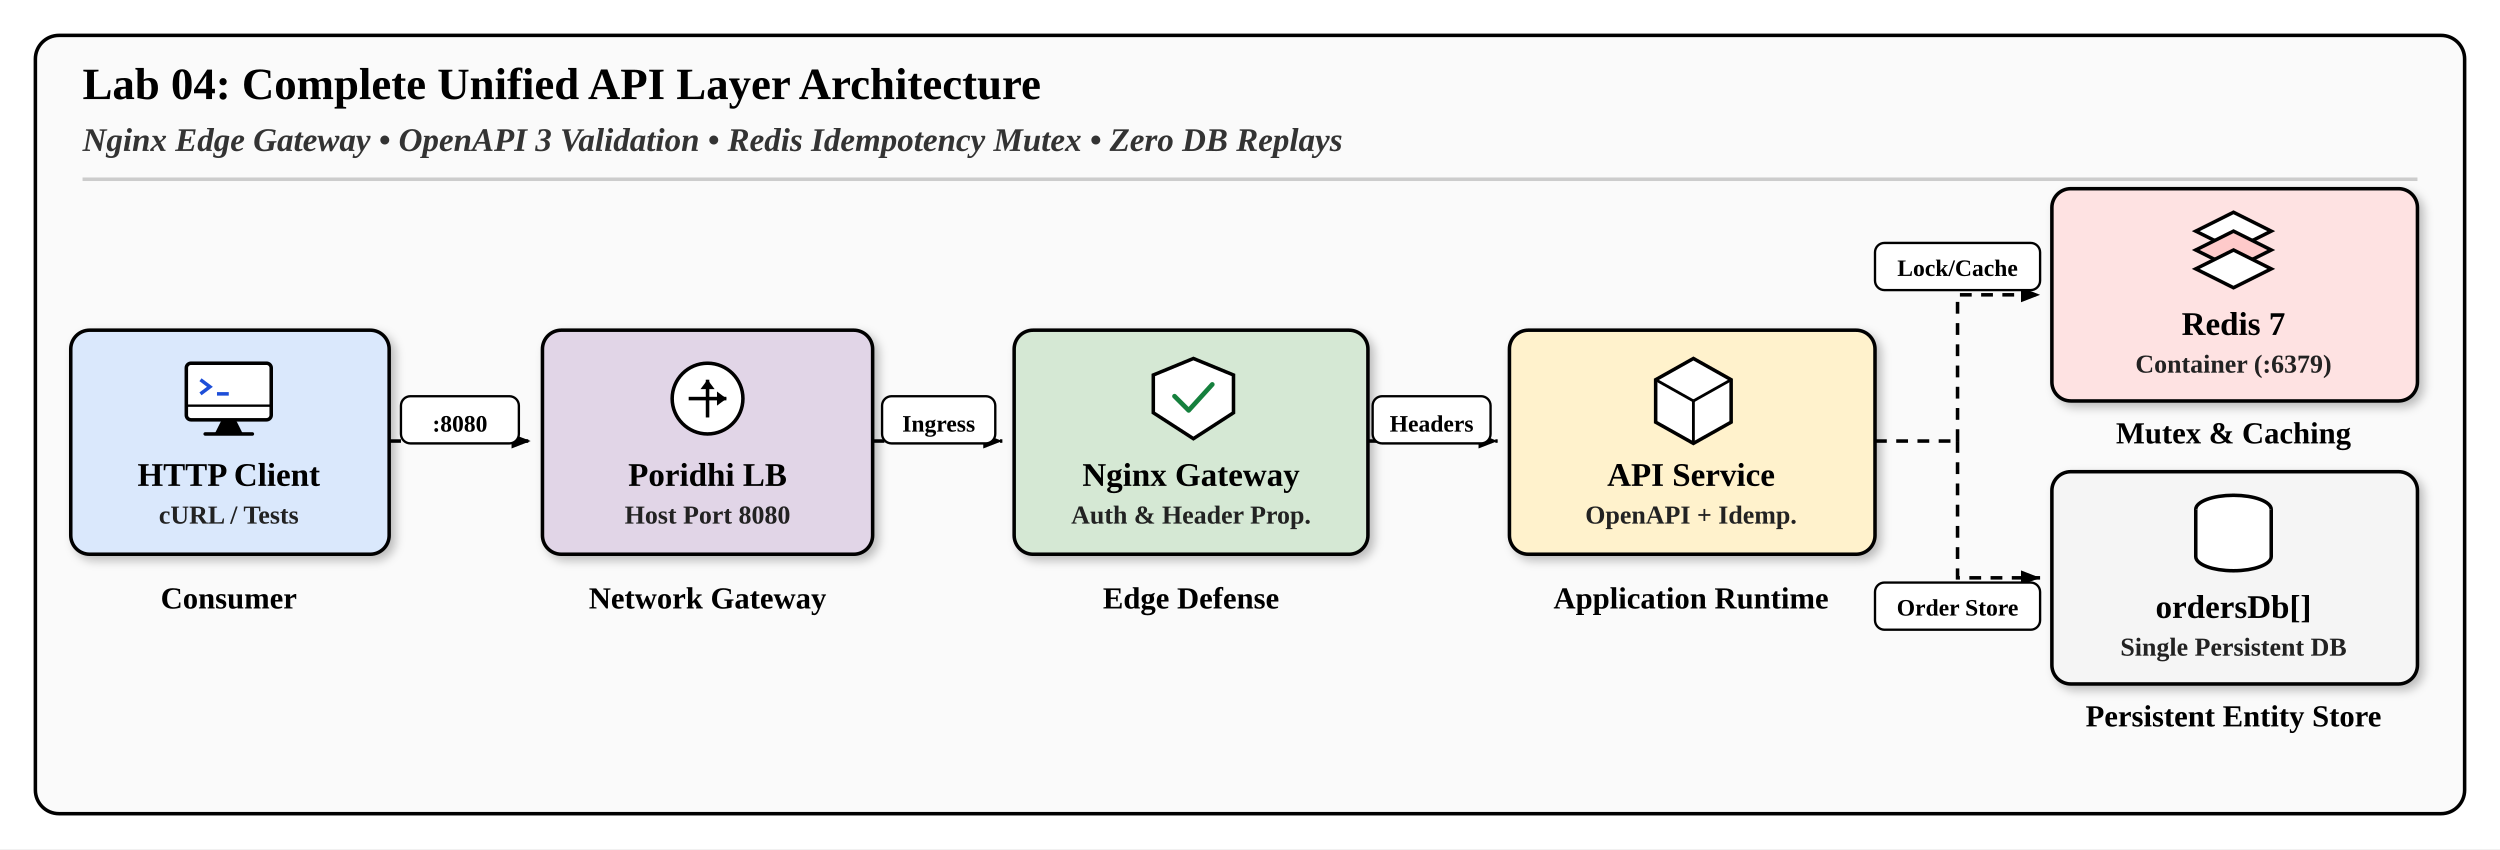
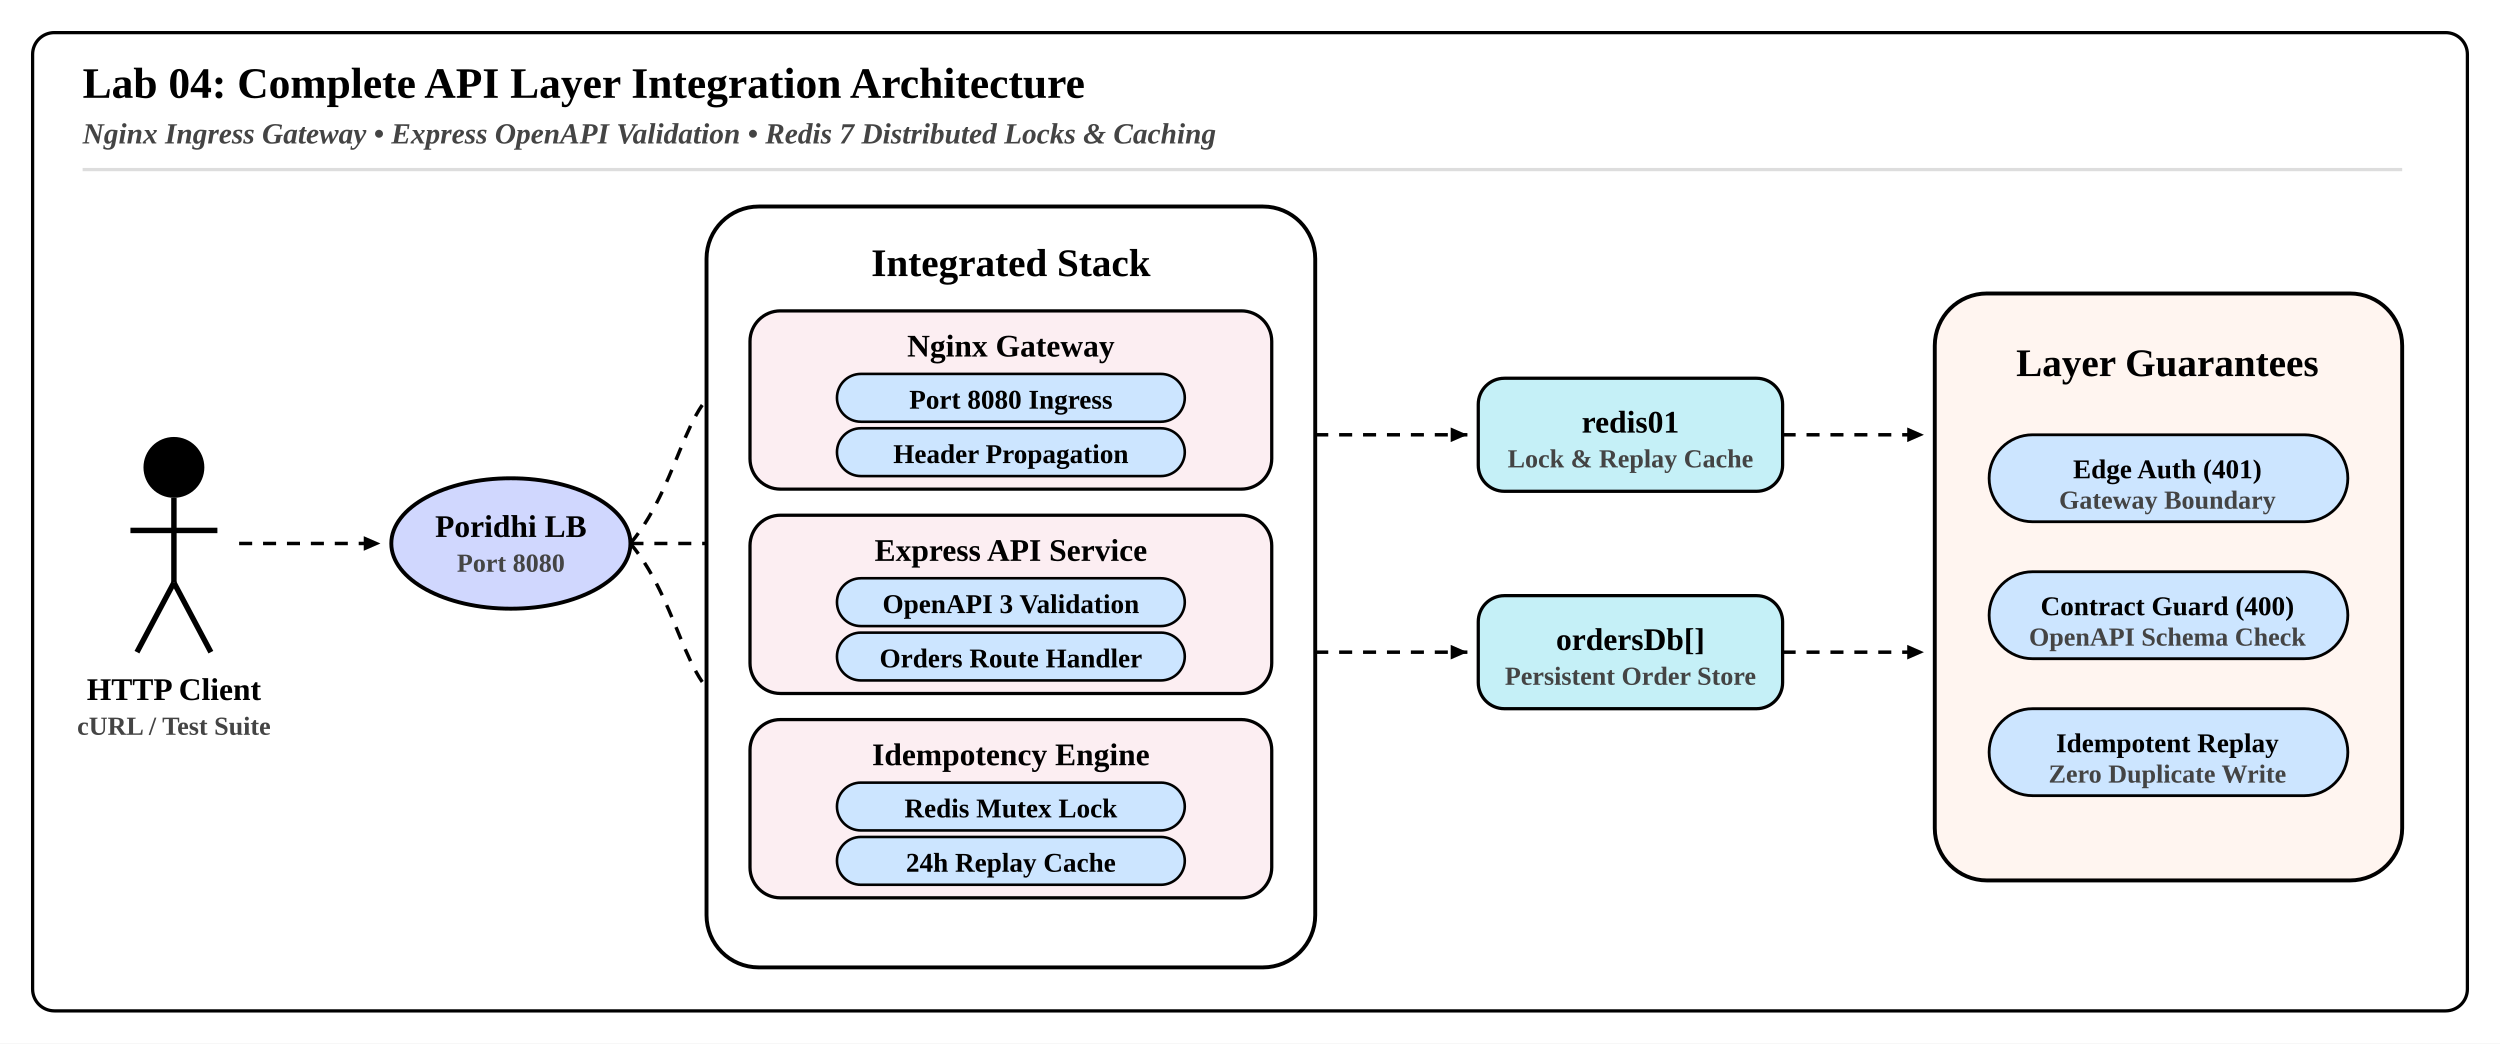
- <svg xmlns="http://www.w3.org/2000/svg" viewBox="0 0 1060 360" width="1060" height="360">
+ <svg xmlns="http://www.w3.org/2000/svg" viewBox="0 0 1150 480" width="1150" height="480">
  <defs>
-     <filter id="dropShadow" x="-12%" y="-12%" width="135%" height="145%">
-       <feDropShadow dx="2" dy="2" stdDeviation="2" flood-color="#000000" flood-opacity="0.25" />
-     </filter>
-     <marker id="arrow" viewBox="0 0 10 10" refX="9" refY="5" markerWidth="6" markerHeight="6" orient="auto-start-reverse">
-       <path d="M 0 1.5 L 9 5 L 0 8.5 z" fill="#000000" />
+     <marker id="arrow" viewBox="0 0 10 10" refX="8" refY="5" markerWidth="6" markerHeight="6" orient="auto-start-reverse">
+       <path d="M 0 1.5 L 8 5 L 0 8.5 z" fill="#000000" />
    </marker>
    <style>
      text {
        font-family: "Times New Roman", Times, "Liberation Serif", serif;
        font-weight: bold;
        fill: #000000;
      }
-       .banner-title { font-size: 19px; font-weight: bold; fill: #000000; }
-       .banner-sub { font-size: 14px; font-weight: bold; fill: #333333; font-style: italic; }
-       .card-title { font-size: 14px; font-weight: bold; fill: #000000; text-anchor: middle; }
-       .card-detail { font-size: 11px; font-weight: bold; fill: #222222; text-anchor: middle; }
-       .card-sub { font-size: 13px; font-weight: bold; fill: #000000; text-anchor: middle; }
-       .badge-text { font-size: 10px; font-weight: bold; fill: #000000; text-anchor: middle; }
+       .banner-title { font-size: 20px; font-weight: bold; }
+       .banner-sub { font-size: 13.5px; fill: #444444; font-style: italic; }
+       .group-title { font-size: 18px; text-anchor: middle; }
+       .card-title { font-size: 14.5px; text-anchor: middle; }
+       .pill-text { font-size: 12.5px; text-anchor: middle; }
+       .box-title { font-size: 14.5px; text-anchor: middle; }
+       .box-sub { font-size: 12px; text-anchor: middle; fill: #444444; }
+       .flow-arrow {
+         stroke: #000000;
+         stroke-width: 1.6;
+         stroke-dasharray: 6 5;
+         fill: none;
+         animation: flowAnimation 1s linear infinite;
+       }
+       @keyframes flowAnimation {
+         from { stroke-dashoffset: 22; }
+         to { stroke-dashoffset: 0; }
+       }
    </style>
  </defs>
  <rect width="100%" height="100%" fill="#ffffff" />
-   <rect x="15" y="15" width="1030" height="330" rx="10" fill="#fafafa" stroke="#000000" stroke-width="1.5" />
-   <g transform="translate(35, 42)">
-     <text x="0" y="0" class="banner-title">Lab 04: Complete Unified API Layer Architecture</text>
-     <text x="0" y="22" class="banner-sub">Nginx Edge Gateway • OpenAPI 3 Validation • Redis Idempotency Mutex • Zero DB Replays</text>
+   <rect x="15" y="15" width="1120" height="450" rx="10" fill="#ffffff" stroke="#000000" stroke-width="1.5" />
+   <text x="38" y="45" class="banner-title">Lab 04: Complete API Layer Integration Architecture</text>
+   <text x="38" y="66" class="banner-sub">Nginx Ingress Gateway • Express OpenAPI Validation • Redis 7 Distributed Locks &amp; Caching</text>
+   <line x1="38" y1="78" x2="1105" y2="78" stroke="#dddddd" stroke-width="1.5" />
+   <g id="client" transform="translate(55, 230)">
+     <circle cx="25" cy="-15" r="14" fill="#000000" />
+     <line x1="25" y1="-1" x2="25" y2="38" stroke="#000000" stroke-width="2.5" />
+     <line x1="5" y1="14" x2="45" y2="14" stroke="#000000" stroke-width="2.5" />
+     <line x1="25" y1="38" x2="8" y2="70" stroke="#000000" stroke-width="2.5" />
+     <line x1="25" y1="38" x2="42" y2="70" stroke="#000000" stroke-width="2.5" />
+     <text x="25" y="92" class="box-title">HTTP Client</text>
+     <text x="25" y="108" class="box-sub">cURL / Test Suite</text>
  </g>
-   <line x1="35" y1="76" x2="1025" y2="76" stroke="#cccccc" stroke-width="1.5" />
-   <g transform="translate(30, 140)">
-     <rect x="0" y="0" width="135" height="95" rx="8" fill="#dae8fc" stroke="#000000" stroke-width="1.5" filter="url(#dropShadow)" />
-     <g transform="translate(49, 12)">
-       <rect x="0" y="2" width="36" height="24" rx="2" fill="#ffffff" stroke="#000000" stroke-width="1.5" />
-       <line x1="0" y1="20" x2="36" y2="20" stroke="#000000" stroke-width="1" />
-       <polygon points="15,26 21,26 24,32 12,32" fill="#000000" />
-       <line x1="8" y1="32" x2="28" y2="32" stroke="#000000" stroke-width="1.5" stroke-linecap="round" />
-       <polyline points="6,9 10,12 6,15" fill="none" stroke="#1d4ed8" stroke-width="1.5" />
-       <line x1="13" y1="15" x2="18" y2="15" stroke="#1d4ed8" stroke-width="1.5" />
+   <path d="M 110 250 L 175 250" class="flow-arrow" marker-end="url(#arrow)">
+     <animate attributeName="stroke-dashoffset" from="22" to="0" dur="1s" repeatCount="indefinite" />
+   </path>
+   <g id="lb" transform="translate(180, 210)">
+     <ellipse cx="55" cy="40" rx="55" ry="30" fill="#d0d7fe" stroke="#000000" stroke-width="1.8" />
+     <text x="55" y="37" class="box-title">Poridhi LB</text>
+     <text x="55" y="53" class="box-sub">Port 8080</text>
+   </g>
+   <path d="M 290 250 C 315 220, 315 175, 342 175" class="flow-arrow" marker-end="url(#arrow)">
+     <animate attributeName="stroke-dashoffset" from="22" to="0" dur="1s" repeatCount="indefinite" />
+   </path>
+   <path d="M 290 250 L 342 250" class="flow-arrow" marker-end="url(#arrow)">
+     <animate attributeName="stroke-dashoffset" from="22" to="0" dur="1s" repeatCount="indefinite" />
+   </path>
+   <path d="M 290 250 C 315 280, 315 325, 342 325" class="flow-arrow" marker-end="url(#arrow)">
+     <animate attributeName="stroke-dashoffset" from="22" to="0" dur="1s" repeatCount="indefinite" />
+   </path>
+   <g id="web-app" transform="translate(325, 95)">
+     <rect x="0" y="0" width="280" height="350" rx="24" fill="#ffffff" stroke="#000000" stroke-width="1.8" />
+     <text x="140" y="32" class="group-title">Integrated Stack</text>
+     <g transform="translate(20, 48)">
+       <rect x="0" y="0" width="240" height="82" rx="14" fill="#fceef2" stroke="#000000" stroke-width="1.5" />
+       <text x="120" y="21" class="card-title">Nginx Gateway</text>
+       <rect x="40" y="29" width="160" height="22" rx="11" fill="#cce5ff" stroke="#000000" stroke-width="1.2" />
+       <text x="120" y="45" class="pill-text">Port 8080 Ingress</text>
+       <rect x="40" y="54" width="160" height="22" rx="11" fill="#cce5ff" stroke="#000000" stroke-width="1.2" />
+       <text x="120" y="70" class="pill-text">Header Propagation</text>
    </g>
-     <text x="67" y="66" class="card-title">HTTP Client</text>
-     <text x="67" y="82" class="card-detail">cURL / Tests</text>
-     <text x="67" y="118" class="card-sub">Consumer</text>
+     <g transform="translate(20, 142)">
+       <rect x="0" y="0" width="240" height="82" rx="14" fill="#fceef2" stroke="#000000" stroke-width="1.5" />
+       <text x="120" y="21" class="card-title">Express API Service</text>
+       <rect x="40" y="29" width="160" height="22" rx="11" fill="#cce5ff" stroke="#000000" stroke-width="1.2" />
+       <text x="120" y="45" class="pill-text">OpenAPI 3 Validation</text>
+       <rect x="40" y="54" width="160" height="22" rx="11" fill="#cce5ff" stroke="#000000" stroke-width="1.2" />
+       <text x="120" y="70" class="pill-text">Orders Route Handler</text>
+     </g>
+     <g transform="translate(20, 236)">
+       <rect x="0" y="0" width="240" height="82" rx="14" fill="#fceef2" stroke="#000000" stroke-width="1.5" />
+       <text x="120" y="21" class="card-title">Idempotency Engine</text>
+       <rect x="40" y="29" width="160" height="22" rx="11" fill="#cce5ff" stroke="#000000" stroke-width="1.2" />
+       <text x="120" y="45" class="pill-text">Redis Mutex Lock</text>
+       <rect x="40" y="54" width="160" height="22" rx="11" fill="#cce5ff" stroke="#000000" stroke-width="1.2" />
+       <text x="120" y="70" class="pill-text">24h Replay Cache</text>
+     </g>
  </g>
-   <path d="M 165 187 L 225 187" fill="none" stroke="#000000" stroke-width="1.5" stroke-dasharray="5,4" marker-end="url(#arrow)" />
-   <rect x="170" y="168" width="50" height="20" rx="4" fill="#ffffff" stroke="#000000" stroke-width="1" />
-   <text x="195" y="183" class="badge-text">:8080</text>
-   <g transform="translate(230, 140)">
-     <rect x="0" y="0" width="140" height="95" rx="8" fill="#e1d5e7" stroke="#000000" stroke-width="1.5" filter="url(#dropShadow)" />
-     <g transform="translate(50, 12)">
-       <circle cx="20" cy="17" r="15" fill="#ffffff" stroke="#000000" stroke-width="1.5" />
-       <line x1="12" y1="17" x2="28" y2="17" stroke="#000000" stroke-width="1.5" />
-       <polygon points="28,17 24,14 24,20" fill="#000000" />
-       <line x1="20" y1="9" x2="20" y2="25" stroke="#000000" stroke-width="1.5" />
-       <polygon points="20,9 17,13 23,13" fill="#000000" />
-     </g>
-     <text x="70" y="66" class="card-title">Poridhi LB</text>
-     <text x="70" y="82" class="card-detail">Host Port 8080</text>
-     <text x="70" y="118" class="card-sub">Network Gateway</text>
+   <path d="M 605 200 L 675 200" class="flow-arrow" marker-end="url(#arrow)">
+     <animate attributeName="stroke-dashoffset" from="22" to="0" dur="1s" repeatCount="indefinite" />
+   </path>
+   <path d="M 605 300 L 675 300" class="flow-arrow" marker-end="url(#arrow)">
+     <animate attributeName="stroke-dashoffset" from="22" to="0" dur="1s" repeatCount="indefinite" />
+   </path>
+   <g id="redis-node" transform="translate(680, 174)">
+     <rect x="0" y="0" width="140" height="52" rx="12" fill="#c5f0f7" stroke="#000000" stroke-width="1.5" />
+     <text x="70" y="25" class="box-title">redis01</text>
+     <text x="70" y="41" class="box-sub">Lock &amp; Replay Cache</text>
  </g>
-   <path d="M 370 187 L 425 187" fill="none" stroke="#000000" stroke-width="1.5" stroke-dasharray="5,4" marker-end="url(#arrow)" />
-   <rect x="374" y="168" width="48" height="20" rx="4" fill="#ffffff" stroke="#000000" stroke-width="1" />
-   <text x="398" y="183" class="badge-text">Ingress</text>
-   <g transform="translate(430, 140)">
-     <rect x="0" y="0" width="150" height="95" rx="8" fill="#d5e8d4" stroke="#000000" stroke-width="1.5" filter="url(#dropShadow)" />
-     <g transform="translate(56, 10)">
-       <polygon points="20,2 37,9 37,25 20,36 3,25 3,9" fill="#ffffff" stroke="#000000" stroke-width="1.5" />
-       <path d="M 12 18 L 18 24 L 28 13" fill="none" stroke="#15803d" stroke-width="2" stroke-linecap="round" stroke-linejoin="round" />
-     </g>
-     <text x="75" y="66" class="card-title">Nginx Gateway</text>
-     <text x="75" y="82" class="card-detail">Auth &amp; Header Prop.</text>
-     <text x="75" y="118" class="card-sub">Edge Defense</text>
+   <g id="orders-node" transform="translate(680, 274)">
+     <rect x="0" y="0" width="140" height="52" rx="12" fill="#c5f0f7" stroke="#000000" stroke-width="1.5" />
+     <text x="70" y="25" class="box-title">ordersDb[]</text>
+     <text x="70" y="41" class="box-sub">Persistent Order Store</text>
  </g>
-   <path d="M 580 187 L 635 187" fill="none" stroke="#000000" stroke-width="1.5" stroke-dasharray="5,4" marker-end="url(#arrow)" />
-   <rect x="582" y="168" width="50" height="20" rx="4" fill="#ffffff" stroke="#000000" stroke-width="1" />
-   <text x="607" y="183" class="badge-text">Headers</text>
-   <g transform="translate(640, 140)">
-     <rect x="0" y="0" width="155" height="95" rx="8" fill="#fff2cc" stroke="#000000" stroke-width="1.5" filter="url(#dropShadow)" />
-     <g transform="translate(58, 10)">
-       <polygon points="20,2 36,11 36,29 20,38 4,29 4,11" fill="#ffffff" stroke="#000000" stroke-width="1.5" />
-       <line x1="20" y1="20" x2="20" y2="38" stroke="#000000" stroke-width="1.2" />
-       <line x1="20" y1="20" x2="36" y2="11" stroke="#000000" stroke-width="1.2" />
-       <line x1="20" y1="20" x2="4" y2="11" stroke="#000000" stroke-width="1.2" />
-     </g>
-     <text x="77" y="66" class="card-title">API Service</text>
-     <text x="77" y="82" class="card-detail">OpenAPI + Idemp.</text>
-     <text x="77" y="118" class="card-sub">Application Runtime</text>
-   </g>
-   <path d="M 795 187 L 830 187" fill="none" stroke="#000000" stroke-width="1.5" stroke-dasharray="5,4" />
-   <path d="M 830 187 L 830 125 L 865 125" fill="none" stroke="#000000" stroke-width="1.5" stroke-dasharray="5,4" marker-end="url(#arrow)" />
-   <rect x="795" y="103" width="70" height="20" rx="4" fill="#ffffff" stroke="#000000" stroke-width="1" />
-   <text x="830" y="117" class="badge-text">Lock/Cache</text>
-   <path d="M 830 187 L 830 245 L 865 245" fill="none" stroke="#000000" stroke-width="1.5" stroke-dasharray="5,4" marker-end="url(#arrow)" />
-   <rect x="795" y="247" width="70" height="20" rx="4" fill="#ffffff" stroke="#000000" stroke-width="1" />
-   <text x="830" y="261" class="badge-text">Order Store</text>
-   <g transform="translate(870, 80)">
-     <rect x="0" y="0" width="155" height="90" rx="8" fill="#fee2e2" stroke="#000000" stroke-width="1.5" filter="url(#dropShadow)" />
-     <g transform="translate(58, 8)">
-       <polygon points="19,2 35,10 19,18 3,10" fill="#ffffff" stroke="#000000" stroke-width="1.5" />
-       <polygon points="19,10 35,18 19,26 3,18" fill="#fecaca" stroke="#000000" stroke-width="1.5" />
-       <polygon points="19,18 35,26 19,34 3,26" fill="#ffffff" stroke="#000000" stroke-width="1.5" />
-     </g>
-     <text x="77" y="62" class="card-title">Redis 7</text>
-     <text x="77" y="78" class="card-detail">Container (:6379)</text>
-     <text x="77" y="108" class="card-sub">Mutex &amp; Caching</text>
-   </g>
-   <g transform="translate(870, 200)">
-     <rect x="0" y="0" width="155" height="90" rx="8" fill="#f5f5f5" stroke="#000000" stroke-width="1.5" filter="url(#dropShadow)" />
-     <g transform="translate(59, 8)">
-       <ellipse cx="18" cy="8" rx="16" ry="6" fill="#ffffff" stroke="#000000" stroke-width="1.5" />
-       <path d="M 2 8 L 2 18 A 16 6 0 0 0 34 18 L 34 8" fill="#ffffff" stroke="#000000" stroke-width="1.5" />
-       <path d="M 2 18 L 2 28 A 16 6 0 0 0 34 28 L 34 18" fill="#ffffff" stroke="#000000" stroke-width="1.5" />
-     </g>
-     <text x="77" y="62" class="card-title">ordersDb[]</text>
-     <text x="77" y="78" class="card-detail">Single Persistent DB</text>
-     <text x="77" y="108" class="card-sub">Persistent Entity Store</text>
+   <path d="M 820 200 L 885 200" class="flow-arrow" marker-end="url(#arrow)">
+     <animate attributeName="stroke-dashoffset" from="22" to="0" dur="1s" repeatCount="indefinite" />
+   </path>
+   <path d="M 820 300 L 885 300" class="flow-arrow" marker-end="url(#arrow)">
+     <animate attributeName="stroke-dashoffset" from="22" to="0" dur="1s" repeatCount="indefinite" />
+   </path>
+   <g id="integrated-guarantees" transform="translate(890, 135)">
+     <rect x="0" y="0" width="215" height="270" rx="24" fill="#fff5f0" stroke="#000000" stroke-width="1.8" />
+     <text x="107" y="38" class="group-title">Layer Guarantees</text>
+     <rect x="25" y="65" width="165" height="40" rx="20" fill="#cce5ff" stroke="#000000" stroke-width="1.3" />
+     <text x="107" y="85" class="pill-text">Edge Auth (401)</text>
+     <text x="107" y="99" class="box-sub">Gateway Boundary</text>
+     <rect x="25" y="128" width="165" height="40" rx="20" fill="#cce5ff" stroke="#000000" stroke-width="1.3" />
+     <text x="107" y="148" class="pill-text">Contract Guard (400)</text>
+     <text x="107" y="162" class="box-sub">OpenAPI Schema Check</text>
+     <rect x="25" y="191" width="165" height="40" rx="20" fill="#cce5ff" stroke="#000000" stroke-width="1.3" />
+     <text x="107" y="211" class="pill-text">Idempotent Replay</text>
+     <text x="107" y="225" class="box-sub">Zero Duplicate Write</text>
  </g>
</svg>
